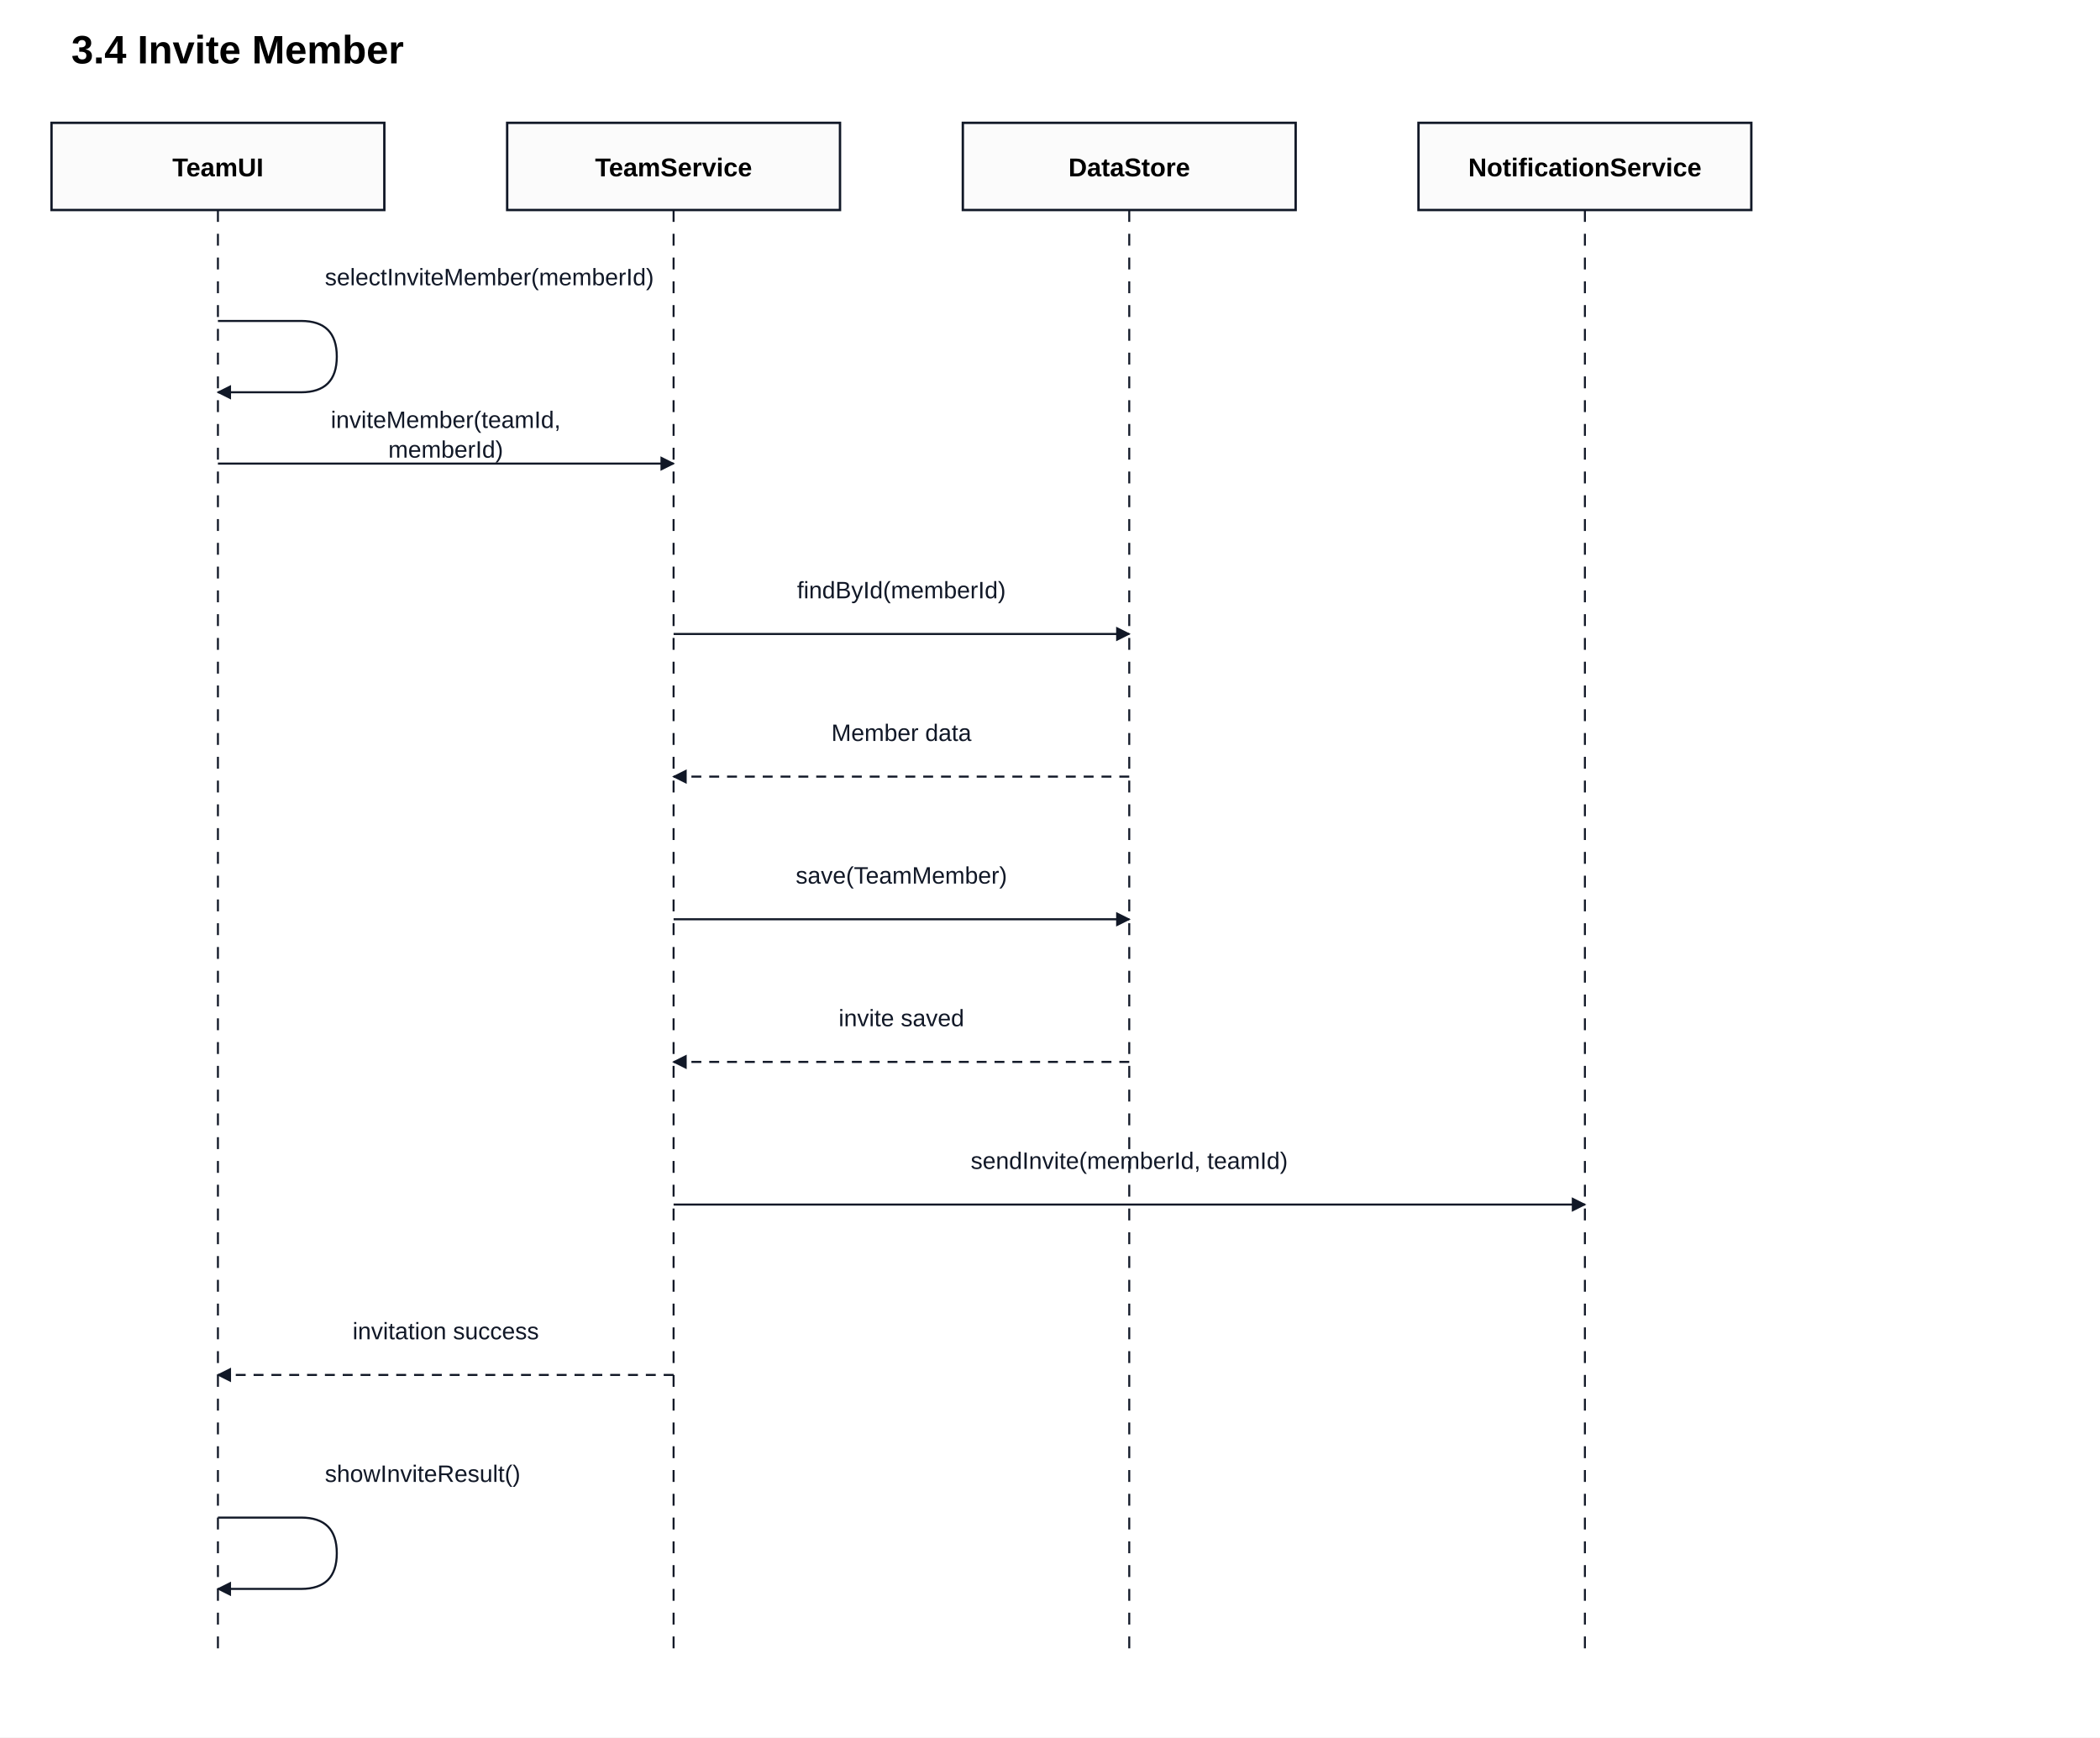
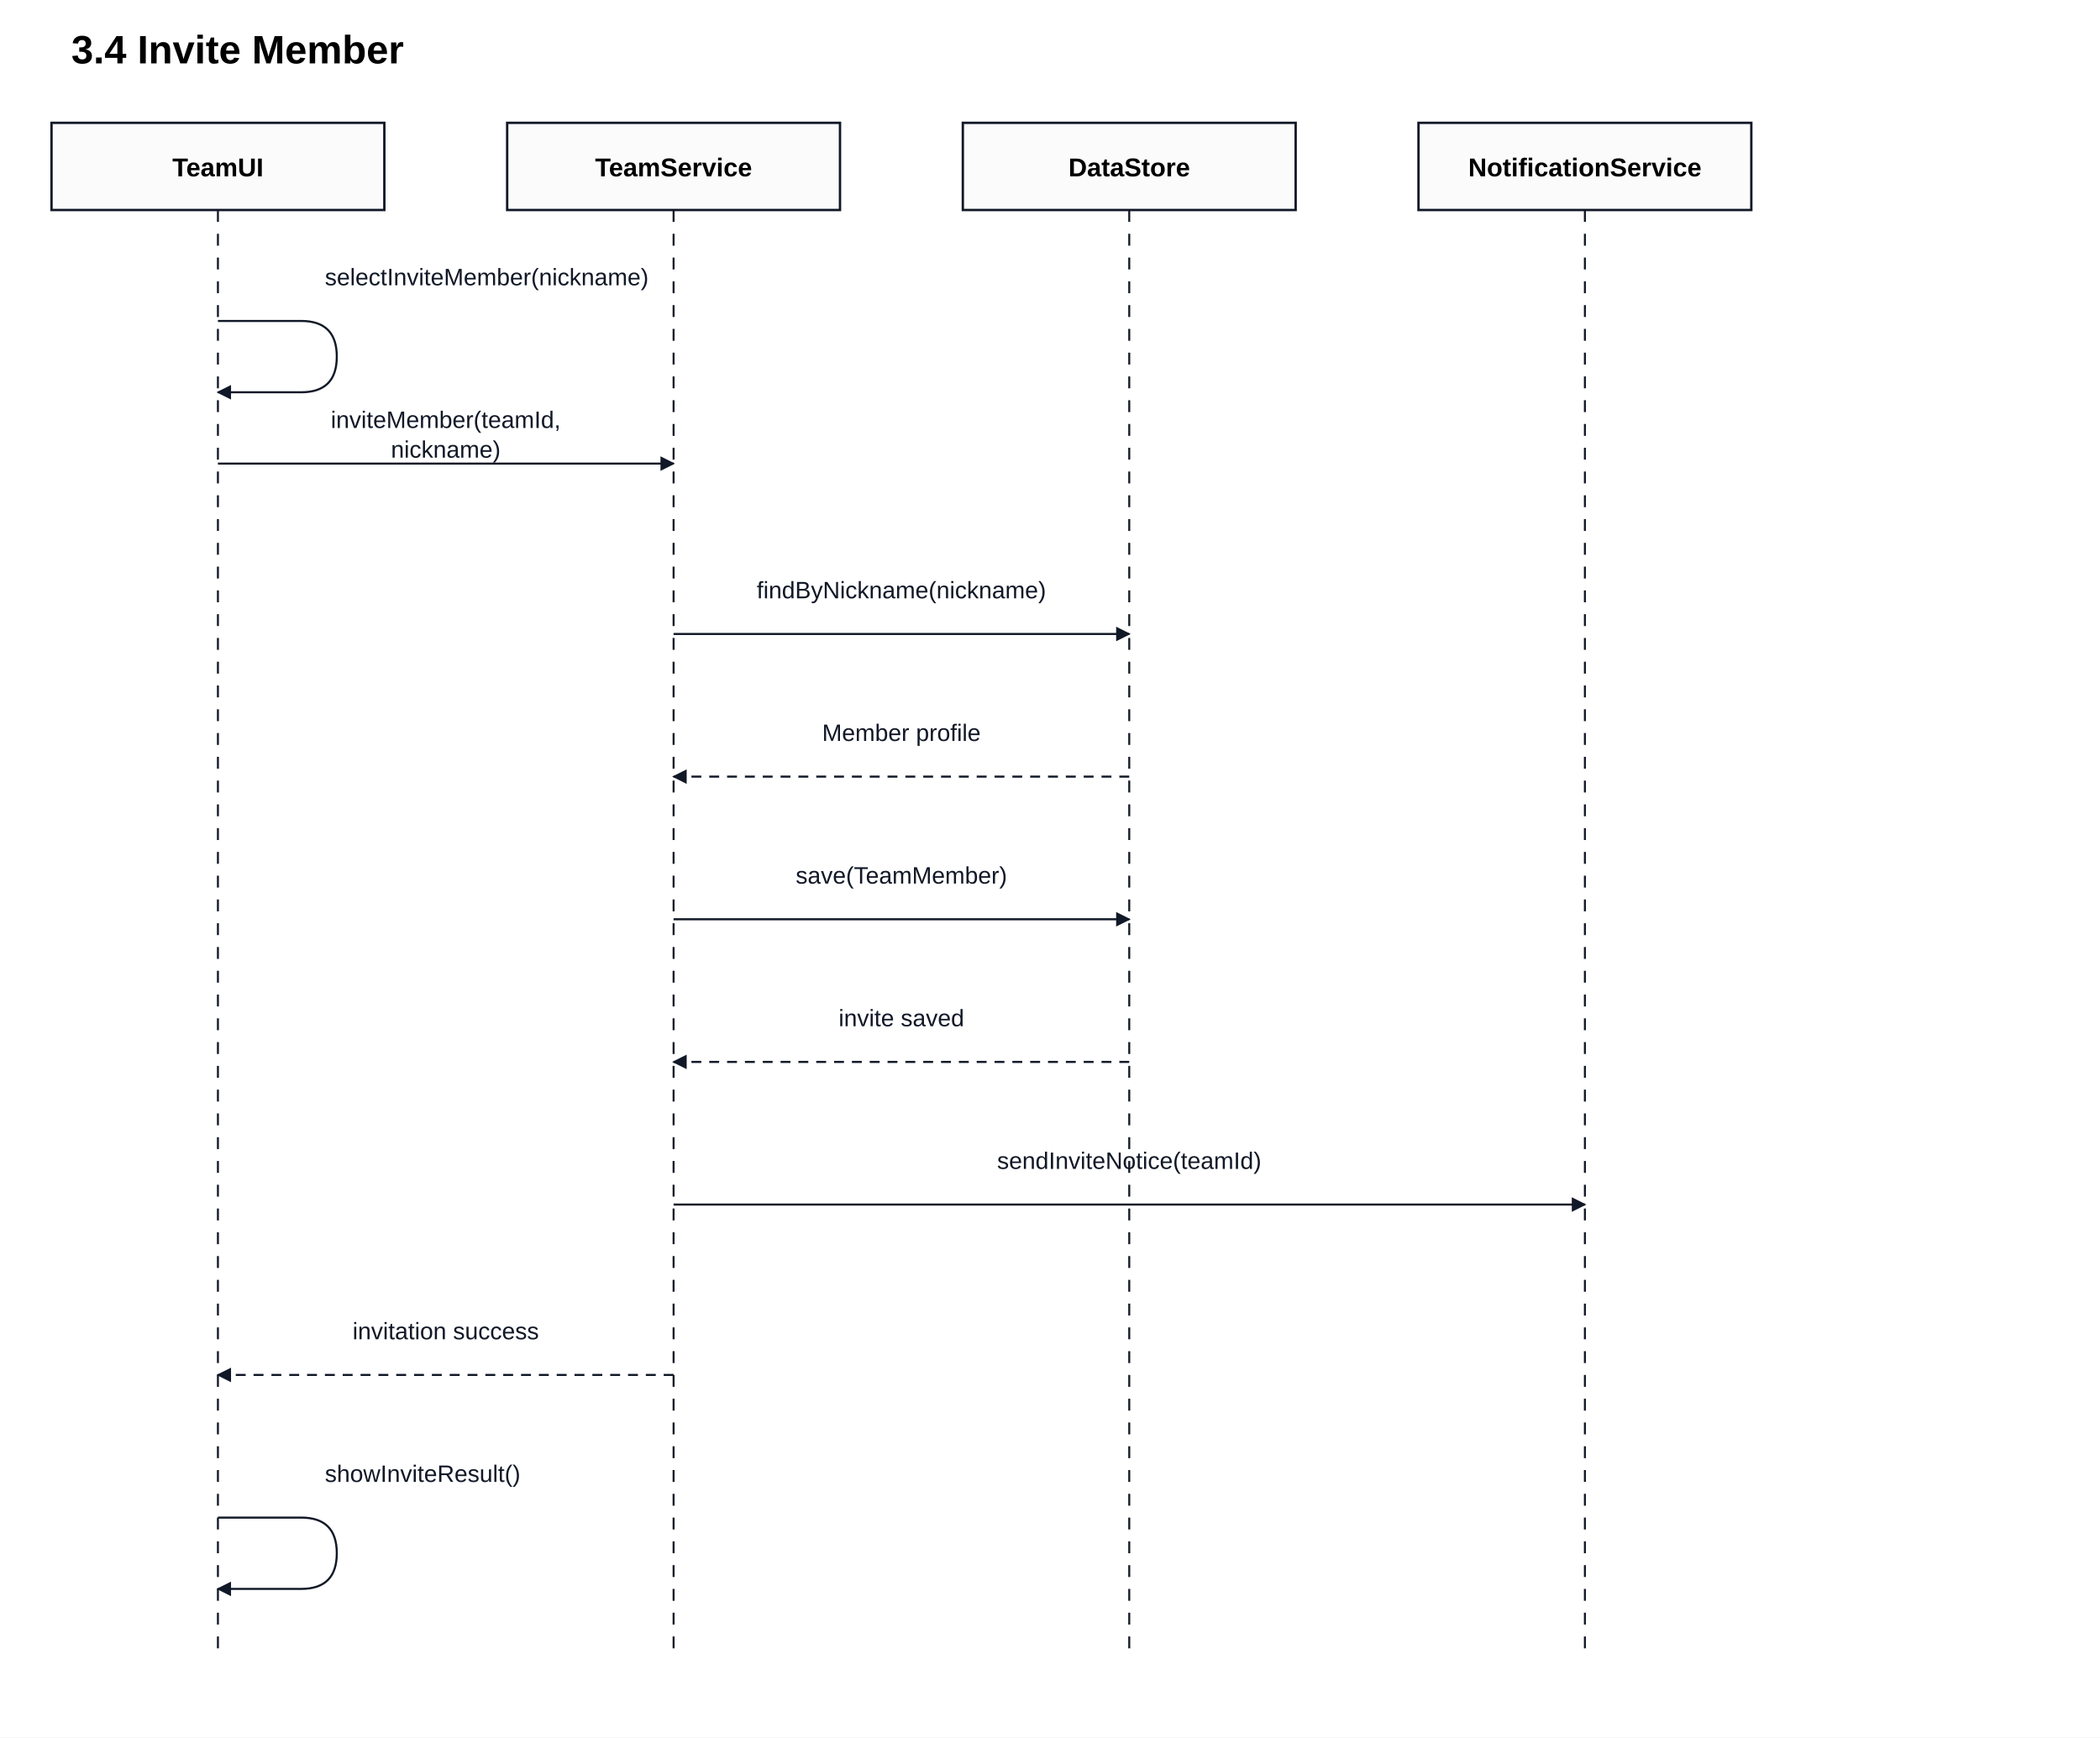
<svg xmlns="http://www.w3.org/2000/svg" width="1060" height="877" viewBox="0 0 1060 877">
  <defs>
    <marker id="arrow" viewBox="0 0 10 10" refX="9" refY="5" markerWidth="7" markerHeight="7" orient="auto">
      <path d="M0 0 L10 5 L0 10 z" fill="#111827" />
    </marker>
    <marker id="hollowArrow" viewBox="0 0 10 10" refX="9" refY="5" markerWidth="7" markerHeight="7" orient="auto">
      <path d="M0 0 L10 5 L0 10 z" fill="#fbfbfb" stroke="#111827" />
    </marker>
    <marker id="diamond" viewBox="0 0 16 10" refX="1" refY="5" markerWidth="11" markerHeight="9" orient="auto">
      <path d="M1 5 L8 1 L15 5 L8 9 z" fill="#111827" stroke="#111827" />
    </marker>
  </defs>
  <rect width="100%" height="100%" fill="#ffffff" />
  <text x="36" y="32" font-family="Arial, sans-serif" font-size="20" font-weight="700">3.4 Invite Member</text>
  <rect x="26" y="62" width="168" height="44" fill="#fbfbfb" stroke="#111827" stroke-width="1.2" />
  <text x="110" y="89" text-anchor="middle" font-family="Arial, sans-serif" font-size="13" font-weight="700">TeamUI</text>
  <line x1="110" y1="106" x2="110" y2="837" stroke="#111827" stroke-width="1" stroke-dasharray="6 6" />
  <rect x="256" y="62" width="168" height="44" fill="#fbfbfb" stroke="#111827" stroke-width="1.2" />
  <text x="340" y="89" text-anchor="middle" font-family="Arial, sans-serif" font-size="13" font-weight="700">TeamService</text>
  <line x1="340" y1="106" x2="340" y2="837" stroke="#111827" stroke-width="1" stroke-dasharray="6 6" />
  <rect x="486" y="62" width="168" height="44" fill="#fbfbfb" stroke="#111827" stroke-width="1.2" />
  <text x="570" y="89" text-anchor="middle" font-family="Arial, sans-serif" font-size="13" font-weight="700">DataStore</text>
  <line x1="570" y1="106" x2="570" y2="837" stroke="#111827" stroke-width="1" stroke-dasharray="6 6" />
  <rect x="716" y="62" width="168" height="44" fill="#fbfbfb" stroke="#111827" stroke-width="1.2" />
  <text x="800" y="89" text-anchor="middle" font-family="Arial, sans-serif" font-size="13" font-weight="700">NotificationService</text>
  <line x1="800" y1="106" x2="800" y2="837" stroke="#111827" stroke-width="1" stroke-dasharray="6 6" />
  <path d="M110 162 h42 q18 0 18 18 q0 18 -18 18 h-42" fill="none" stroke="#111827" stroke-width="1.05" marker-end="url(#arrow)" />
-   <text x="164" y="144" text-anchor="start" font-family="Arial, sans-serif" font-size="12" font-weight="400" fill="#111827">selectInviteMember(memberId)</text>
+   <text x="164" y="144" text-anchor="start" font-family="Arial, sans-serif" font-size="12" font-weight="400" fill="#111827">selectInviteMember(nickname)</text>
  <line x1="110" y1="234" x2="340" y2="234" stroke="#111827" stroke-width="1.05" marker-end="url(#arrow)" />
  <text x="225" y="216" text-anchor="middle" font-family="Arial, sans-serif" font-size="12" font-weight="400" fill="#111827">inviteMember(teamId,</text>
-   <text x="225" y="231" text-anchor="middle" font-family="Arial, sans-serif" font-size="12" font-weight="400" fill="#111827">memberId)</text>
+   <text x="225" y="231" text-anchor="middle" font-family="Arial, sans-serif" font-size="12" font-weight="400" fill="#111827">nickname)</text>
  <line x1="340" y1="320" x2="570" y2="320" stroke="#111827" stroke-width="1.05" marker-end="url(#arrow)" />
-   <text x="455" y="302" text-anchor="middle" font-family="Arial, sans-serif" font-size="12" font-weight="400" fill="#111827">findById(memberId)</text>
+   <text x="455" y="302" text-anchor="middle" font-family="Arial, sans-serif" font-size="12" font-weight="400" fill="#111827">findByNickname(nickname)</text>
  <line x1="570" y1="392" x2="340" y2="392" stroke="#111827" stroke-width="1.05" marker-end="url(#arrow)" stroke-dasharray="5 4" />
-   <text x="455" y="374" text-anchor="middle" font-family="Arial, sans-serif" font-size="12" font-weight="400" fill="#111827">Member data</text>
+   <text x="455" y="374" text-anchor="middle" font-family="Arial, sans-serif" font-size="12" font-weight="400" fill="#111827">Member profile</text>
  <line x1="340" y1="464" x2="570" y2="464" stroke="#111827" stroke-width="1.05" marker-end="url(#arrow)" />
  <text x="455" y="446" text-anchor="middle" font-family="Arial, sans-serif" font-size="12" font-weight="400" fill="#111827">save(TeamMember)</text>
  <line x1="570" y1="536" x2="340" y2="536" stroke="#111827" stroke-width="1.05" marker-end="url(#arrow)" stroke-dasharray="5 4" />
  <text x="455" y="518" text-anchor="middle" font-family="Arial, sans-serif" font-size="12" font-weight="400" fill="#111827">invite saved</text>
  <line x1="340" y1="608" x2="800" y2="608" stroke="#111827" stroke-width="1.05" marker-end="url(#arrow)" />
-   <text x="570" y="590" text-anchor="middle" font-family="Arial, sans-serif" font-size="12" font-weight="400" fill="#111827">sendInvite(memberId, teamId)</text>
+   <text x="570" y="590" text-anchor="middle" font-family="Arial, sans-serif" font-size="12" font-weight="400" fill="#111827">sendInviteNotice(teamId)</text>
  <line x1="340" y1="694" x2="110" y2="694" stroke="#111827" stroke-width="1.05" marker-end="url(#arrow)" stroke-dasharray="5 4" />
  <text x="225" y="676" text-anchor="middle" font-family="Arial, sans-serif" font-size="12" font-weight="400" fill="#111827">invitation success</text>
  <path d="M110 766 h42 q18 0 18 18 q0 18 -18 18 h-42" fill="none" stroke="#111827" stroke-width="1.05" marker-end="url(#arrow)" />
  <text x="164" y="748" text-anchor="start" font-family="Arial, sans-serif" font-size="12" font-weight="400" fill="#111827">showInviteResult()</text>
</svg>
